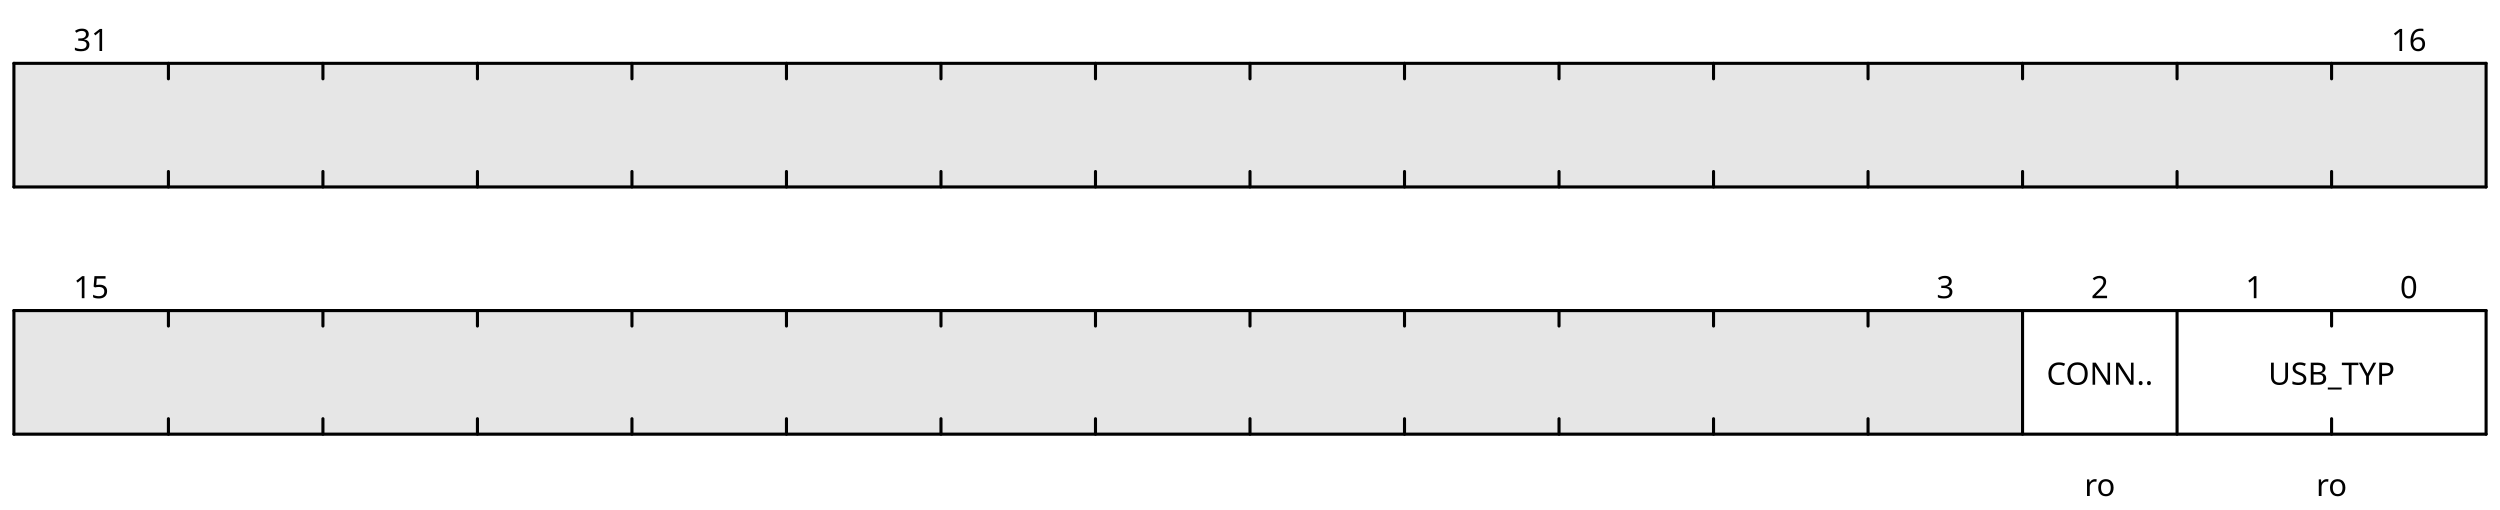
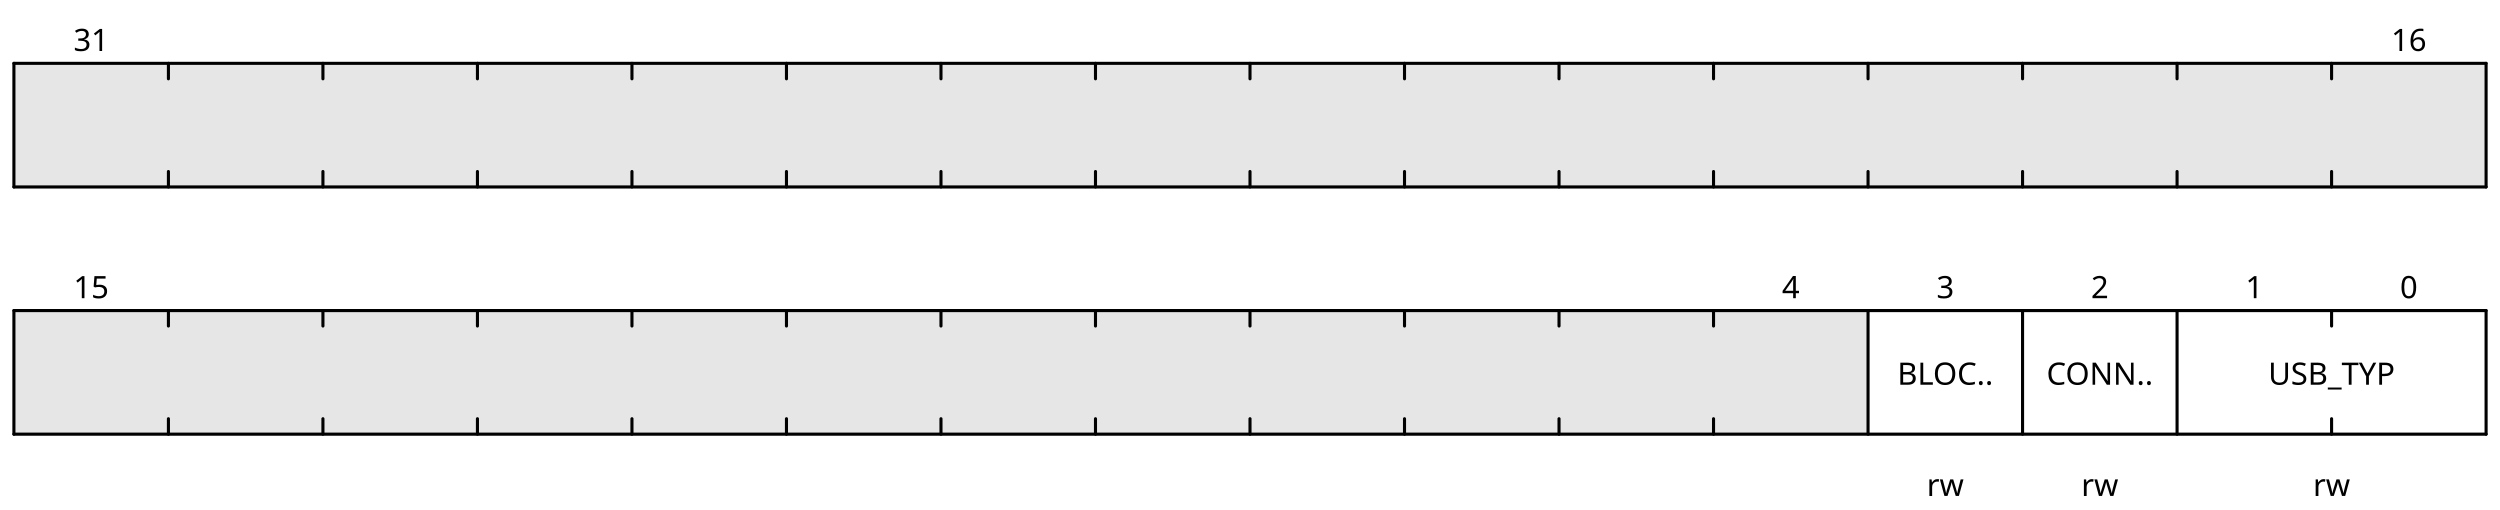
<svg xmlns="http://www.w3.org/2000/svg" baseProfile="full" class="WaveDrom" height="165" version="1.1" viewBox="0,0,809,165" width="809">
  <defs />
  <g font-family="sans-serif" font-size="10" font-weight="normal" text-anchor="middle" transform="translate(4.5,80.5)">
    <g stroke="black" stroke-linecap="round" stroke-width="1" transform="translate(0,20.0)">
      <line x1="0" x2="800" y1="0" y2="0" />
      <line x1="0" x2="0" y1="0" y2="40.0" />
      <line x1="0" x2="800" y1="40.0" y2="40.0" />
      <line x1="800.0" x2="800.0" y1="0" y2="40.0" />
      <line x1="750.0" x2="750.0" y1="0" y2="5.0" />
      <line x1="750.0" x2="750.0" y1="35.0" y2="40.0" />
      <line x1="700.0" x2="700.0" y1="0" y2="40.0" />
      <line x1="650.0" x2="650.0" y1="0" y2="40.0" />
-       <line x1="600.0" x2="600.0" y1="0" y2="5.0" />
-       <line x1="600.0" x2="600.0" y1="35.0" y2="40.0" />
+       <line x1="600.0" x2="600.0" y1="0" y2="40.0" />
      <line x1="550.0" x2="550.0" y1="0" y2="5.0" />
      <line x1="550.0" x2="550.0" y1="35.0" y2="40.0" />
      <line x1="500.0" x2="500.0" y1="0" y2="5.0" />
      <line x1="500.0" x2="500.0" y1="35.0" y2="40.0" />
      <line x1="450.0" x2="450.0" y1="0" y2="5.0" />
      <line x1="450.0" x2="450.0" y1="35.0" y2="40.0" />
      <line x1="400.0" x2="400.0" y1="0" y2="5.0" />
      <line x1="400.0" x2="400.0" y1="35.0" y2="40.0" />
      <line x1="350.0" x2="350.0" y1="0" y2="5.0" />
      <line x1="350.0" x2="350.0" y1="35.0" y2="40.0" />
      <line x1="300.0" x2="300.0" y1="0" y2="5.0" />
      <line x1="300.0" x2="300.0" y1="35.0" y2="40.0" />
      <line x1="250.0" x2="250.0" y1="0" y2="5.0" />
      <line x1="250.0" x2="250.0" y1="35.0" y2="40.0" />
      <line x1="200.0" x2="200.0" y1="0" y2="5.0" />
      <line x1="200.0" x2="200.0" y1="35.0" y2="40.0" />
      <line x1="150.0" x2="150.0" y1="0" y2="5.0" />
      <line x1="150.0" x2="150.0" y1="35.0" y2="40.0" />
      <line x1="100.0" x2="100.0" y1="0" y2="5.0" />
      <line x1="100.0" x2="100.0" y1="35.0" y2="40.0" />
      <line x1="50.0" x2="50.0" y1="0" y2="5.0" />
      <line x1="50.0" x2="50.0" y1="35.0" y2="40.0" />
    </g>
    <g text-anchor="middle">
      <g>
        <g transform="translate(0,20.0)">
-           <rect height="40.0" style="fill-opacity:0.1" width="650.0" x="0.0" y="0" />
+           <rect height="40.0" style="fill-opacity:0.1" width="600.0" x="0.0" y="0" />
        </g>
        <g transform="translate(25.0,16.0)">
          <text x="750.0">
            <tspan>0</tspan>
          </text>
          <text x="700.0">
            <tspan>1</tspan>
          </text>
          <text x="650.0">
            <tspan>2</tspan>
          </text>
          <text x="600.0">
            <tspan>3</tspan>
          </text>
+           <text x="550.0">
+             <tspan>4</tspan>
+           </text>
          <text x="0.0">
            <tspan>15</tspan>
          </text>
        </g>
        <g transform="translate(25.0,44.0)">
          <text x="725.0">
            <tspan>USB_TYP</tspan>
          </text>
          <text x="650.0">
            <tspan>CONN..</tspan>
          </text>
+           <text x="600.0">
+             <tspan>BLOC..</tspan>
+           </text>
        </g>
        <g transform="translate(25.0,80)">
          <text x="725.0">
-             <tspan>ro</tspan>
+             <tspan>rw</tspan>
          </text>
          <text x="650.0">
-             <tspan>ro</tspan>
+             <tspan>rw</tspan>
+           </text>
+           <text x="600.0">
+             <tspan>rw</tspan>
          </text>
        </g>
      </g>
    </g>
  </g>
  <g font-family="sans-serif" font-size="10" font-weight="normal" text-anchor="middle" transform="translate(4.5,0.5)">
    <g stroke="black" stroke-linecap="round" stroke-width="1" transform="translate(0,20.0)">
      <line x1="0" x2="800" y1="0" y2="0" />
      <line x1="0" x2="0" y1="0" y2="40.0" />
      <line x1="0" x2="800" y1="40.0" y2="40.0" />
      <line x1="800.0" x2="800.0" y1="0" y2="40.0" />
      <line x1="750.0" x2="750.0" y1="0" y2="5.0" />
      <line x1="750.0" x2="750.0" y1="35.0" y2="40.0" />
      <line x1="700.0" x2="700.0" y1="0" y2="5.0" />
      <line x1="700.0" x2="700.0" y1="35.0" y2="40.0" />
      <line x1="650.0" x2="650.0" y1="0" y2="5.0" />
      <line x1="650.0" x2="650.0" y1="35.0" y2="40.0" />
      <line x1="600.0" x2="600.0" y1="0" y2="5.0" />
      <line x1="600.0" x2="600.0" y1="35.0" y2="40.0" />
      <line x1="550.0" x2="550.0" y1="0" y2="5.0" />
      <line x1="550.0" x2="550.0" y1="35.0" y2="40.0" />
      <line x1="500.0" x2="500.0" y1="0" y2="5.0" />
      <line x1="500.0" x2="500.0" y1="35.0" y2="40.0" />
      <line x1="450.0" x2="450.0" y1="0" y2="5.0" />
      <line x1="450.0" x2="450.0" y1="35.0" y2="40.0" />
      <line x1="400.0" x2="400.0" y1="0" y2="5.0" />
      <line x1="400.0" x2="400.0" y1="35.0" y2="40.0" />
      <line x1="350.0" x2="350.0" y1="0" y2="5.0" />
      <line x1="350.0" x2="350.0" y1="35.0" y2="40.0" />
      <line x1="300.0" x2="300.0" y1="0" y2="5.0" />
      <line x1="300.0" x2="300.0" y1="35.0" y2="40.0" />
      <line x1="250.0" x2="250.0" y1="0" y2="5.0" />
      <line x1="250.0" x2="250.0" y1="35.0" y2="40.0" />
      <line x1="200.0" x2="200.0" y1="0" y2="5.0" />
      <line x1="200.0" x2="200.0" y1="35.0" y2="40.0" />
      <line x1="150.0" x2="150.0" y1="0" y2="5.0" />
      <line x1="150.0" x2="150.0" y1="35.0" y2="40.0" />
      <line x1="100.0" x2="100.0" y1="0" y2="5.0" />
      <line x1="100.0" x2="100.0" y1="35.0" y2="40.0" />
      <line x1="50.0" x2="50.0" y1="0" y2="5.0" />
      <line x1="50.0" x2="50.0" y1="35.0" y2="40.0" />
    </g>
    <g text-anchor="middle">
      <g>
        <g transform="translate(0,20.0)">
          <rect height="40.0" style="fill-opacity:0.1" width="800.0" x="0.0" y="0" />
        </g>
        <g transform="translate(25.0,16.0)">
          <text x="750.0">
            <tspan>16</tspan>
          </text>
          <text x="0.0">
            <tspan>31</tspan>
          </text>
        </g>
        <g transform="translate(25.0,44.0)" />
        <g transform="translate(25.0,80)" />
      </g>
    </g>
  </g>
</svg>
